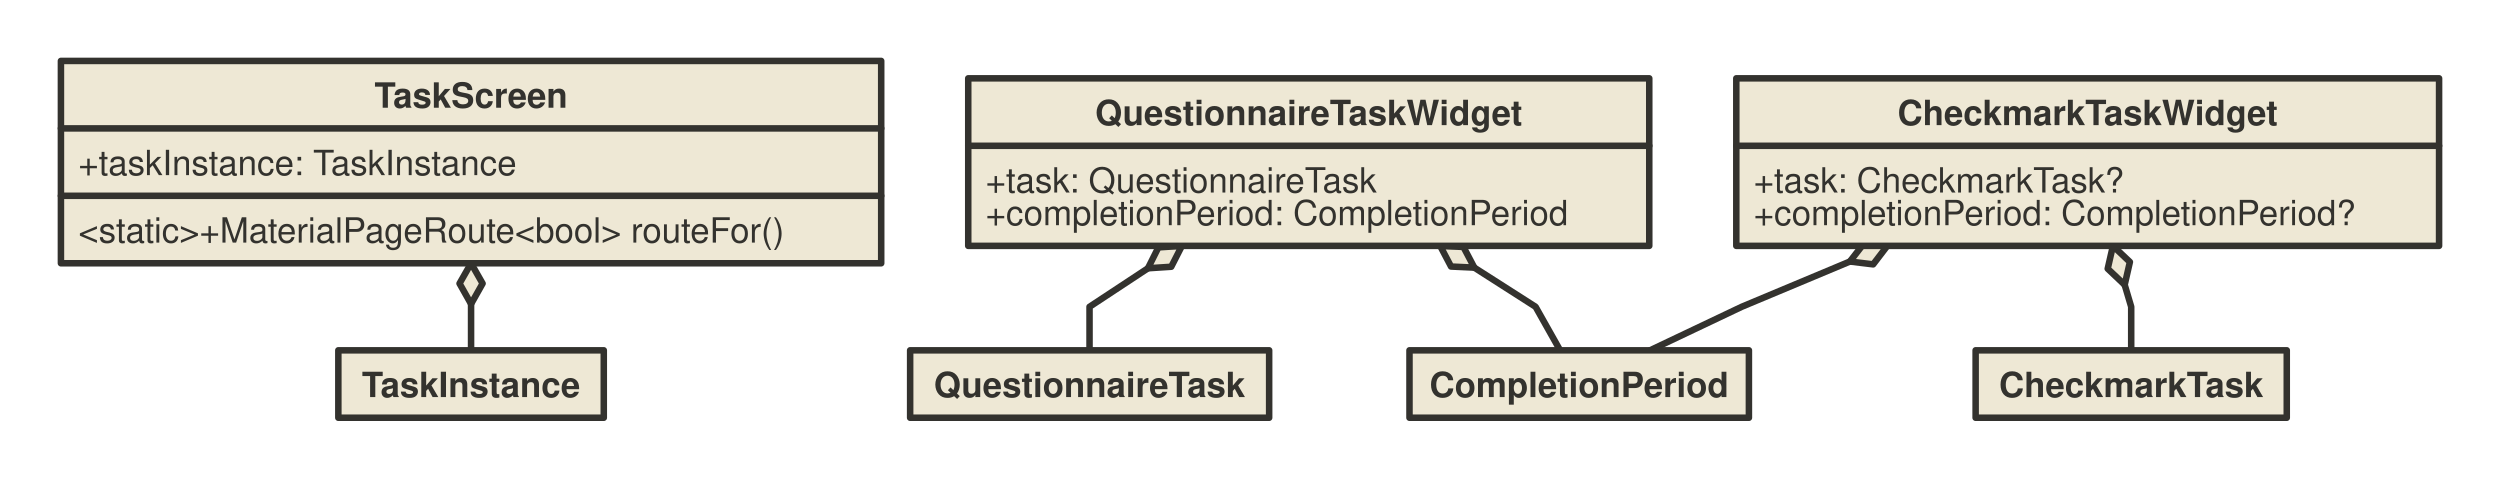
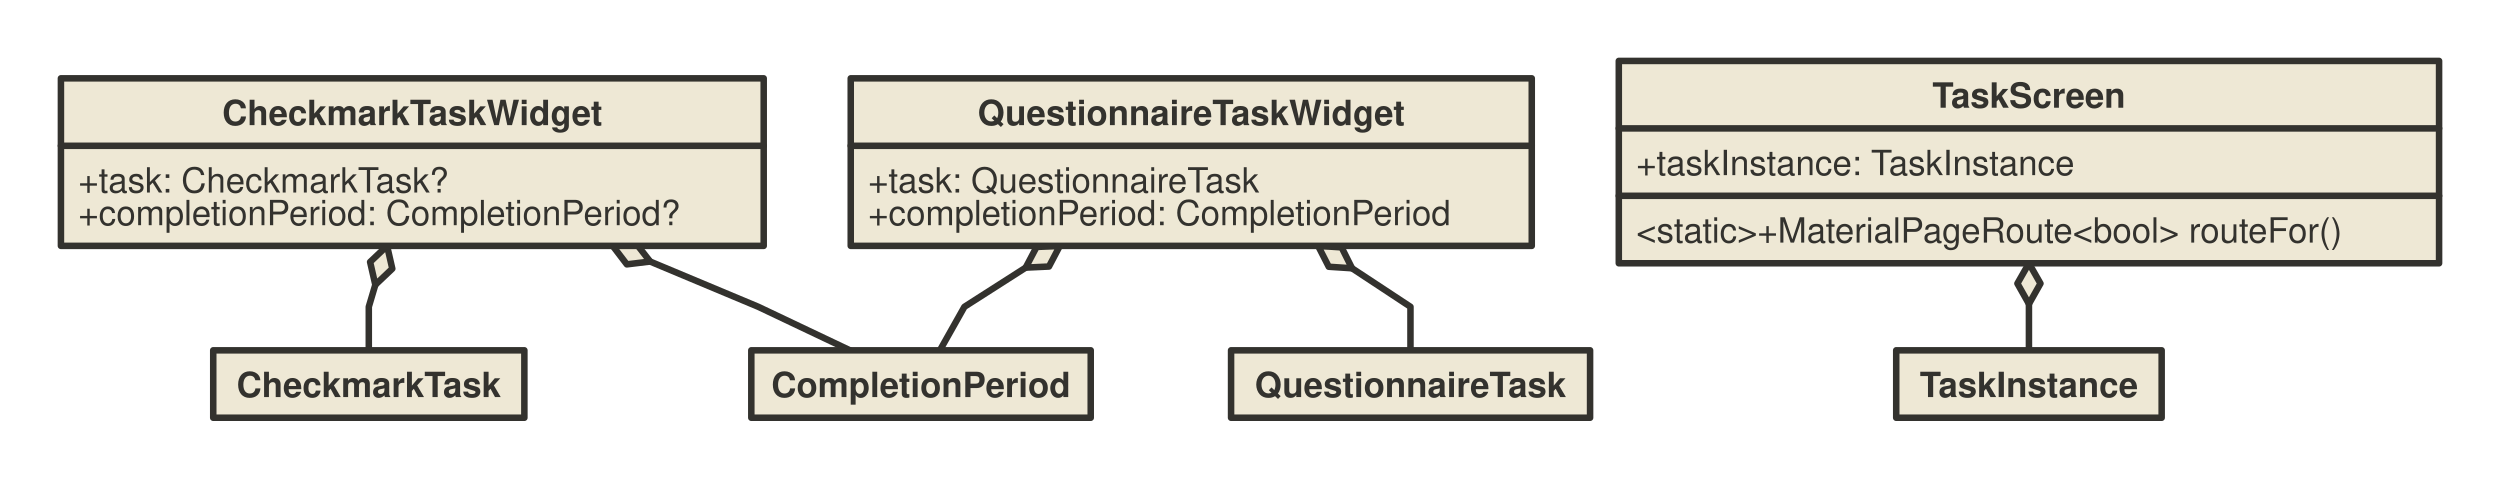
<svg xmlns="http://www.w3.org/2000/svg" version="1.1" baseProfile="full" width="1149.0" height="220.0" viewbox="0 0 1149 220">
  <g stroke-width="1.0" text-align="left" font="12pt Helvetica, Arial, sans-serif" font-size="12pt" font-family="Helvetica" font-weight="bold" font-style="normal">
    <g font-family="Helvetica" font-size="12pt" font-weight="bold" font-style="normal" stroke-width="3.0" stroke-linejoin="round" stroke-linecap="round" stroke="#33322E">
      <g stroke="transparent" fill="transparent">
        <rect x="0.0" y="0.0" height="220.0" width="1149.0" stroke="none" />
      </g>
      <g transform="translate(8, 8)" fill="#33322E">
        <g transform="translate(20, 20)" fill="#33322E" font-family="Helvetica" font-size="12pt" font-weight="normal" font-style="normal">
-           <path d="M188.5 111.7 L188.5 113 L188.5 133 L188.5 133.0 " fill="none" />
+           <path d="M144.5 102.9 L141.5 113 L141.5 133 L141.5 133.0 " fill="none" />
          <g fill="#eee8d5">
-             <path d="M193.8 102.3 L188.5 111.7 L183.2 102.3 L188.5 93.0 Z" />
+             <path d="M152.3 95.5 L144.5 102.9 L142.1 92.4 L149.9 85.0 Z" />
          </g>
-           <path d="M499.6 95.3 L472.75 113 L472.75 133 L472.8 133.0 " fill="none" />
+           <path d="M270.8 92.2 L320.5 113 L362.613 133 L362.6 133.0 " fill="none" />
          <g fill="#eee8d5">
-             <path d="M510.3 94.6 L499.6 95.3 L504.4 85.7 L515.2 85.0 Z" />
+             <path d="M264.2 83.7 L270.8 92.2 L260.1 93.5 L253.6 85.0 Z" />
          </g>
-           <path d="M649.6 95.0 L677.75 113 L689.018 133 L689.0 133.0 " fill="none" />
+           <path d="M593.4 95.3 L620.25 113 L620.25 133 L620.3 133.0 " fill="none" />
          <g fill="#eee8d5">
-             <path d="M644.6 85.5 L649.6 95.0 L638.9 94.5 L633.9 85.0 Z" />
+             <path d="M588.6 85.7 L593.4 95.3 L582.7 94.6 L577.8 85.0 Z" />
          </g>
-           <path d="M948.5 102.9 L951.5 113 L951.5 133 L951.5 133.0 " fill="none" />
+           <path d="M443.4 95.0 L415.25 113 L403.982 133 L404.0 133.0 " fill="none" />
          <g fill="#eee8d5">
-             <path d="M950.9 92.4 L948.5 102.9 L940.7 95.5 L943.1 85.0 Z" />
+             <path d="M454.1 94.5 L443.4 95.0 L448.4 85.5 L459.1 85.0 Z" />
          </g>
-           <path d="M822.2 92.2 L772.5 113 L730.387 133 L730.4 133.0 " fill="none" />
+           <path d="M904.5 111.7 L904.5 113 L904.5 133 L904.5 133.0 " fill="none" />
          <g fill="#eee8d5">
-             <path d="M832.9 93.5 L822.2 92.2 L828.8 83.7 L839.4 85.0 Z" />
+             <path d="M909.8 102.3 L904.5 111.7 L899.2 102.3 L904.5 93.0 Z" />
          </g>
-           <g data-name="TaskScreen">
-             <g fill="#eee8d5" stroke="#33322E" data-name="TaskScreen">
-               <rect x="0.0" y="0.0" height="93.0" width="377.0" data-name="TaskScreen" />
-               <path d="M0.0 31.0 L377.0 31.0" fill="none" data-name="TaskScreen" />
-               <path d="M0.0 62.0 L377.0 62.0" fill="none" data-name="TaskScreen" />
+           <g data-name="CheckmarkTaskWidget">
+             <g fill="#eee8d5" stroke="#33322E" data-name="CheckmarkTaskWidget">
+               <rect x="0.0" y="8.0" height="77.0" width="323.0" data-name="CheckmarkTaskWidget" />
+               <path d="M0.0 39.0 L323.0 39.0" fill="none" data-name="CheckmarkTaskWidget" />
            </g>
-             <g transform="translate(0, 0)" font-family="Helvetica" font-size="12pt" font-weight="bold" font-style="normal" data-name="TaskScreen">
-               <g transform="translate(8, 8)" fill="#33322E" text-align="center" data-name="TaskScreen">
-                 <text x="180.5" y="13.5" stroke="none" text-anchor="middle" data-name="TaskScreen">TaskScreen</text>
+             <g transform="translate(0, 8)" font-family="Helvetica" font-size="12pt" font-weight="bold" font-style="normal" data-name="CheckmarkTaskWidget">
+               <g transform="translate(8, 8)" fill="#33322E" text-align="center" data-name="CheckmarkTaskWidget">
+                 <text x="153.5" y="13.5" stroke="none" text-anchor="middle" data-name="CheckmarkTaskWidget">CheckmarkTaskWidget</text>
              </g>
            </g>
-             <g transform="translate(0, 31)" font-family="Helvetica" font-size="12pt" font-weight="normal" font-style="normal" data-name="TaskScreen">
-               <g transform="translate(8, 8)" fill="#33322E" text-align="left" data-name="TaskScreen">
-                 <text x="0.0" y="13.5" stroke="none" data-name="TaskScreen">+taskInstance: TaskInstance</text>
-               </g>
-             </g>
-             <g transform="translate(0, 62)" font-family="Helvetica" font-size="12pt" font-weight="normal" font-style="normal" data-name="TaskScreen">
-               <g transform="translate(8, 8)" fill="#33322E" text-align="left" data-name="TaskScreen">
-                 <text x="0.0" y="13.5" stroke="none" data-name="TaskScreen">&lt;static&gt;+MaterialPageRoute&lt;bool&gt; routeFor()</text>
+             <g transform="translate(0, 39)" font-family="Helvetica" font-size="12pt" font-weight="normal" font-style="normal" data-name="CheckmarkTaskWidget">
+               <g transform="translate(8, 8)" fill="#33322E" text-align="left" data-name="CheckmarkTaskWidget">
+                 <text x="0.0" y="13.5" stroke="none" data-name="CheckmarkTaskWidget">+task: CheckmarkTask?</text>
+                 <text x="0.0" y="28.5" stroke="none" data-name="CheckmarkTaskWidget">+completionPeriod: CompletionPeriod?</text>
              </g>
            </g>
          </g>
-           <g data-name="TaskInstance">
-             <g fill="#eee8d5" stroke="#33322E" data-name="TaskInstance">
-               <rect x="127.5" y="133.0" height="31.0" width="122.0" data-name="TaskInstance" />
+           <g data-name="CheckmarkTask">
+             <g fill="#eee8d5" stroke="#33322E" data-name="CheckmarkTask">
+               <rect x="70.0" y="133.0" height="31.0" width="143.0" data-name="CheckmarkTask" />
            </g>
-             <g transform="translate(127.5, 133)" font-family="Helvetica" font-size="12pt" font-weight="bold" font-style="normal" data-name="TaskInstance">
-               <g transform="translate(8, 8)" fill="#33322E" text-align="center" data-name="TaskInstance">
-                 <text x="53.0" y="13.5" stroke="none" text-anchor="middle" data-name="TaskInstance">TaskInstance</text>
+             <g transform="translate(70, 133)" font-family="Helvetica" font-size="12pt" font-weight="bold" font-style="normal" data-name="CheckmarkTask">
+               <g transform="translate(8, 8)" fill="#33322E" text-align="center" data-name="CheckmarkTask">
+                 <text x="63.5" y="13.5" stroke="none" text-anchor="middle" data-name="CheckmarkTask">CheckmarkTask</text>
+               </g>
+             </g>
+           </g>
+           <g data-name="CompletionPeriod">
+             <g fill="#eee8d5" stroke="#33322E" data-name="CompletionPeriod">
+               <rect x="317.3" y="133.0" height="31.0" width="156.0" data-name="CompletionPeriod" />
+             </g>
+             <g transform="translate(317.25, 133)" font-family="Helvetica" font-size="12pt" font-weight="bold" font-style="normal" data-name="CompletionPeriod">
+               <g transform="translate(8, 8)" fill="#33322E" text-align="center" data-name="CompletionPeriod">
+                 <text x="70.0" y="13.5" stroke="none" text-anchor="middle" data-name="CompletionPeriod">CompletionPeriod</text>
              </g>
            </g>
          </g>
          <g data-name="QuestionnaireTaskWidget">
            <g fill="#eee8d5" stroke="#33322E" data-name="QuestionnaireTaskWidget">
-               <rect x="417.0" y="8.0" height="77.0" width="313.0" data-name="QuestionnaireTaskWidget" />
-               <path d="M417.0 39.0 L730.0 39.0" fill="none" data-name="QuestionnaireTaskWidget" />
+               <rect x="363.0" y="8.0" height="77.0" width="313.0" data-name="QuestionnaireTaskWidget" />
+               <path d="M363.0 39.0 L676.0 39.0" fill="none" data-name="QuestionnaireTaskWidget" />
            </g>
-             <g transform="translate(417, 8)" font-family="Helvetica" font-size="12pt" font-weight="bold" font-style="normal" data-name="QuestionnaireTaskWidget">
+             <g transform="translate(363, 8)" font-family="Helvetica" font-size="12pt" font-weight="bold" font-style="normal" data-name="QuestionnaireTaskWidget">
              <g transform="translate(8, 8)" fill="#33322E" text-align="center" data-name="QuestionnaireTaskWidget">
                <text x="148.5" y="13.5" stroke="none" text-anchor="middle" data-name="QuestionnaireTaskWidget">QuestionnaireTaskWidget</text>
              </g>
            </g>
-             <g transform="translate(417, 39)" font-family="Helvetica" font-size="12pt" font-weight="normal" font-style="normal" data-name="QuestionnaireTaskWidget">
+             <g transform="translate(363, 39)" font-family="Helvetica" font-size="12pt" font-weight="normal" font-style="normal" data-name="QuestionnaireTaskWidget">
              <g transform="translate(8, 8)" fill="#33322E" text-align="left" data-name="QuestionnaireTaskWidget">
                <text x="0.0" y="13.5" stroke="none" data-name="QuestionnaireTaskWidget">+task: QuestionnaireTask</text>
                <text x="0.0" y="28.5" stroke="none" data-name="QuestionnaireTaskWidget">+completionPeriod: CompletionPeriod</text>
              </g>
            </g>
          </g>
          <g data-name="QuestionnaireTask">
            <g fill="#eee8d5" stroke="#33322E" data-name="QuestionnaireTask">
-               <rect x="390.3" y="133.0" height="31.0" width="165.0" data-name="QuestionnaireTask" />
+               <rect x="537.8" y="133.0" height="31.0" width="165.0" data-name="QuestionnaireTask" />
            </g>
-             <g transform="translate(390.25, 133)" font-family="Helvetica" font-size="12pt" font-weight="bold" font-style="normal" data-name="QuestionnaireTask">
+             <g transform="translate(537.75, 133)" font-family="Helvetica" font-size="12pt" font-weight="bold" font-style="normal" data-name="QuestionnaireTask">
              <g transform="translate(8, 8)" fill="#33322E" text-align="center" data-name="QuestionnaireTask">
                <text x="74.5" y="13.5" stroke="none" text-anchor="middle" data-name="QuestionnaireTask">QuestionnaireTask</text>
              </g>
            </g>
          </g>
-           <g data-name="CompletionPeriod">
-             <g fill="#eee8d5" stroke="#33322E" data-name="CompletionPeriod">
-               <rect x="619.8" y="133.0" height="31.0" width="156.0" data-name="CompletionPeriod" />
+           <g data-name="TaskScreen">
+             <g fill="#eee8d5" stroke="#33322E" data-name="TaskScreen">
+               <rect x="716.0" y="0.0" height="93.0" width="377.0" data-name="TaskScreen" />
+               <path d="M716.0 31.0 L1093.0 31.0" fill="none" data-name="TaskScreen" />
+               <path d="M716.0 62.0 L1093.0 62.0" fill="none" data-name="TaskScreen" />
            </g>
-             <g transform="translate(619.75, 133)" font-family="Helvetica" font-size="12pt" font-weight="bold" font-style="normal" data-name="CompletionPeriod">
-               <g transform="translate(8, 8)" fill="#33322E" text-align="center" data-name="CompletionPeriod">
-                 <text x="70.0" y="13.5" stroke="none" text-anchor="middle" data-name="CompletionPeriod">CompletionPeriod</text>
+             <g transform="translate(716, 0)" font-family="Helvetica" font-size="12pt" font-weight="bold" font-style="normal" data-name="TaskScreen">
+               <g transform="translate(8, 8)" fill="#33322E" text-align="center" data-name="TaskScreen">
+                 <text x="180.5" y="13.5" stroke="none" text-anchor="middle" data-name="TaskScreen">TaskScreen</text>
+               </g>
+             </g>
+             <g transform="translate(716, 31)" font-family="Helvetica" font-size="12pt" font-weight="normal" font-style="normal" data-name="TaskScreen">
+               <g transform="translate(8, 8)" fill="#33322E" text-align="left" data-name="TaskScreen">
+                 <text x="0.0" y="13.5" stroke="none" data-name="TaskScreen">+taskInstance: TaskInstance</text>
+               </g>
+             </g>
+             <g transform="translate(716, 62)" font-family="Helvetica" font-size="12pt" font-weight="normal" font-style="normal" data-name="TaskScreen">
+               <g transform="translate(8, 8)" fill="#33322E" text-align="left" data-name="TaskScreen">
+                 <text x="0.0" y="13.5" stroke="none" data-name="TaskScreen">&lt;static&gt;+MaterialPageRoute&lt;bool&gt; routeFor()</text>
              </g>
            </g>
          </g>
-           <g data-name="CheckmarkTaskWidget">
-             <g fill="#eee8d5" stroke="#33322E" data-name="CheckmarkTaskWidget">
-               <rect x="770.0" y="8.0" height="77.0" width="323.0" data-name="CheckmarkTaskWidget" />
-               <path d="M770.0 39.0 L1093.0 39.0" fill="none" data-name="CheckmarkTaskWidget" />
+           <g data-name="TaskInstance">
+             <g fill="#eee8d5" stroke="#33322E" data-name="TaskInstance">
+               <rect x="843.5" y="133.0" height="31.0" width="122.0" data-name="TaskInstance" />
            </g>
-             <g transform="translate(770, 8)" font-family="Helvetica" font-size="12pt" font-weight="bold" font-style="normal" data-name="CheckmarkTaskWidget">
-               <g transform="translate(8, 8)" fill="#33322E" text-align="center" data-name="CheckmarkTaskWidget">
-                 <text x="153.5" y="13.5" stroke="none" text-anchor="middle" data-name="CheckmarkTaskWidget">CheckmarkTaskWidget</text>
-               </g>
-             </g>
-             <g transform="translate(770, 39)" font-family="Helvetica" font-size="12pt" font-weight="normal" font-style="normal" data-name="CheckmarkTaskWidget">
-               <g transform="translate(8, 8)" fill="#33322E" text-align="left" data-name="CheckmarkTaskWidget">
-                 <text x="0.0" y="13.5" stroke="none" data-name="CheckmarkTaskWidget">+task: CheckmarkTask?</text>
-                 <text x="0.0" y="28.5" stroke="none" data-name="CheckmarkTaskWidget">+completionPeriod: CompletionPeriod?</text>
-               </g>
-             </g>
-           </g>
-           <g data-name="CheckmarkTask">
-             <g fill="#eee8d5" stroke="#33322E" data-name="CheckmarkTask">
-               <rect x="880.0" y="133.0" height="31.0" width="143.0" data-name="CheckmarkTask" />
-             </g>
-             <g transform="translate(880, 133)" font-family="Helvetica" font-size="12pt" font-weight="bold" font-style="normal" data-name="CheckmarkTask">
-               <g transform="translate(8, 8)" fill="#33322E" text-align="center" data-name="CheckmarkTask">
-                 <text x="63.5" y="13.5" stroke="none" text-anchor="middle" data-name="CheckmarkTask">CheckmarkTask</text>
+             <g transform="translate(843.5, 133)" font-family="Helvetica" font-size="12pt" font-weight="bold" font-style="normal" data-name="TaskInstance">
+               <g transform="translate(8, 8)" fill="#33322E" text-align="center" data-name="TaskInstance">
+                 <text x="53.0" y="13.5" stroke="none" text-anchor="middle" data-name="TaskInstance">TaskInstance</text>
              </g>
            </g>
          </g>
        </g>
      </g>
    </g>
  </g>
</svg>
